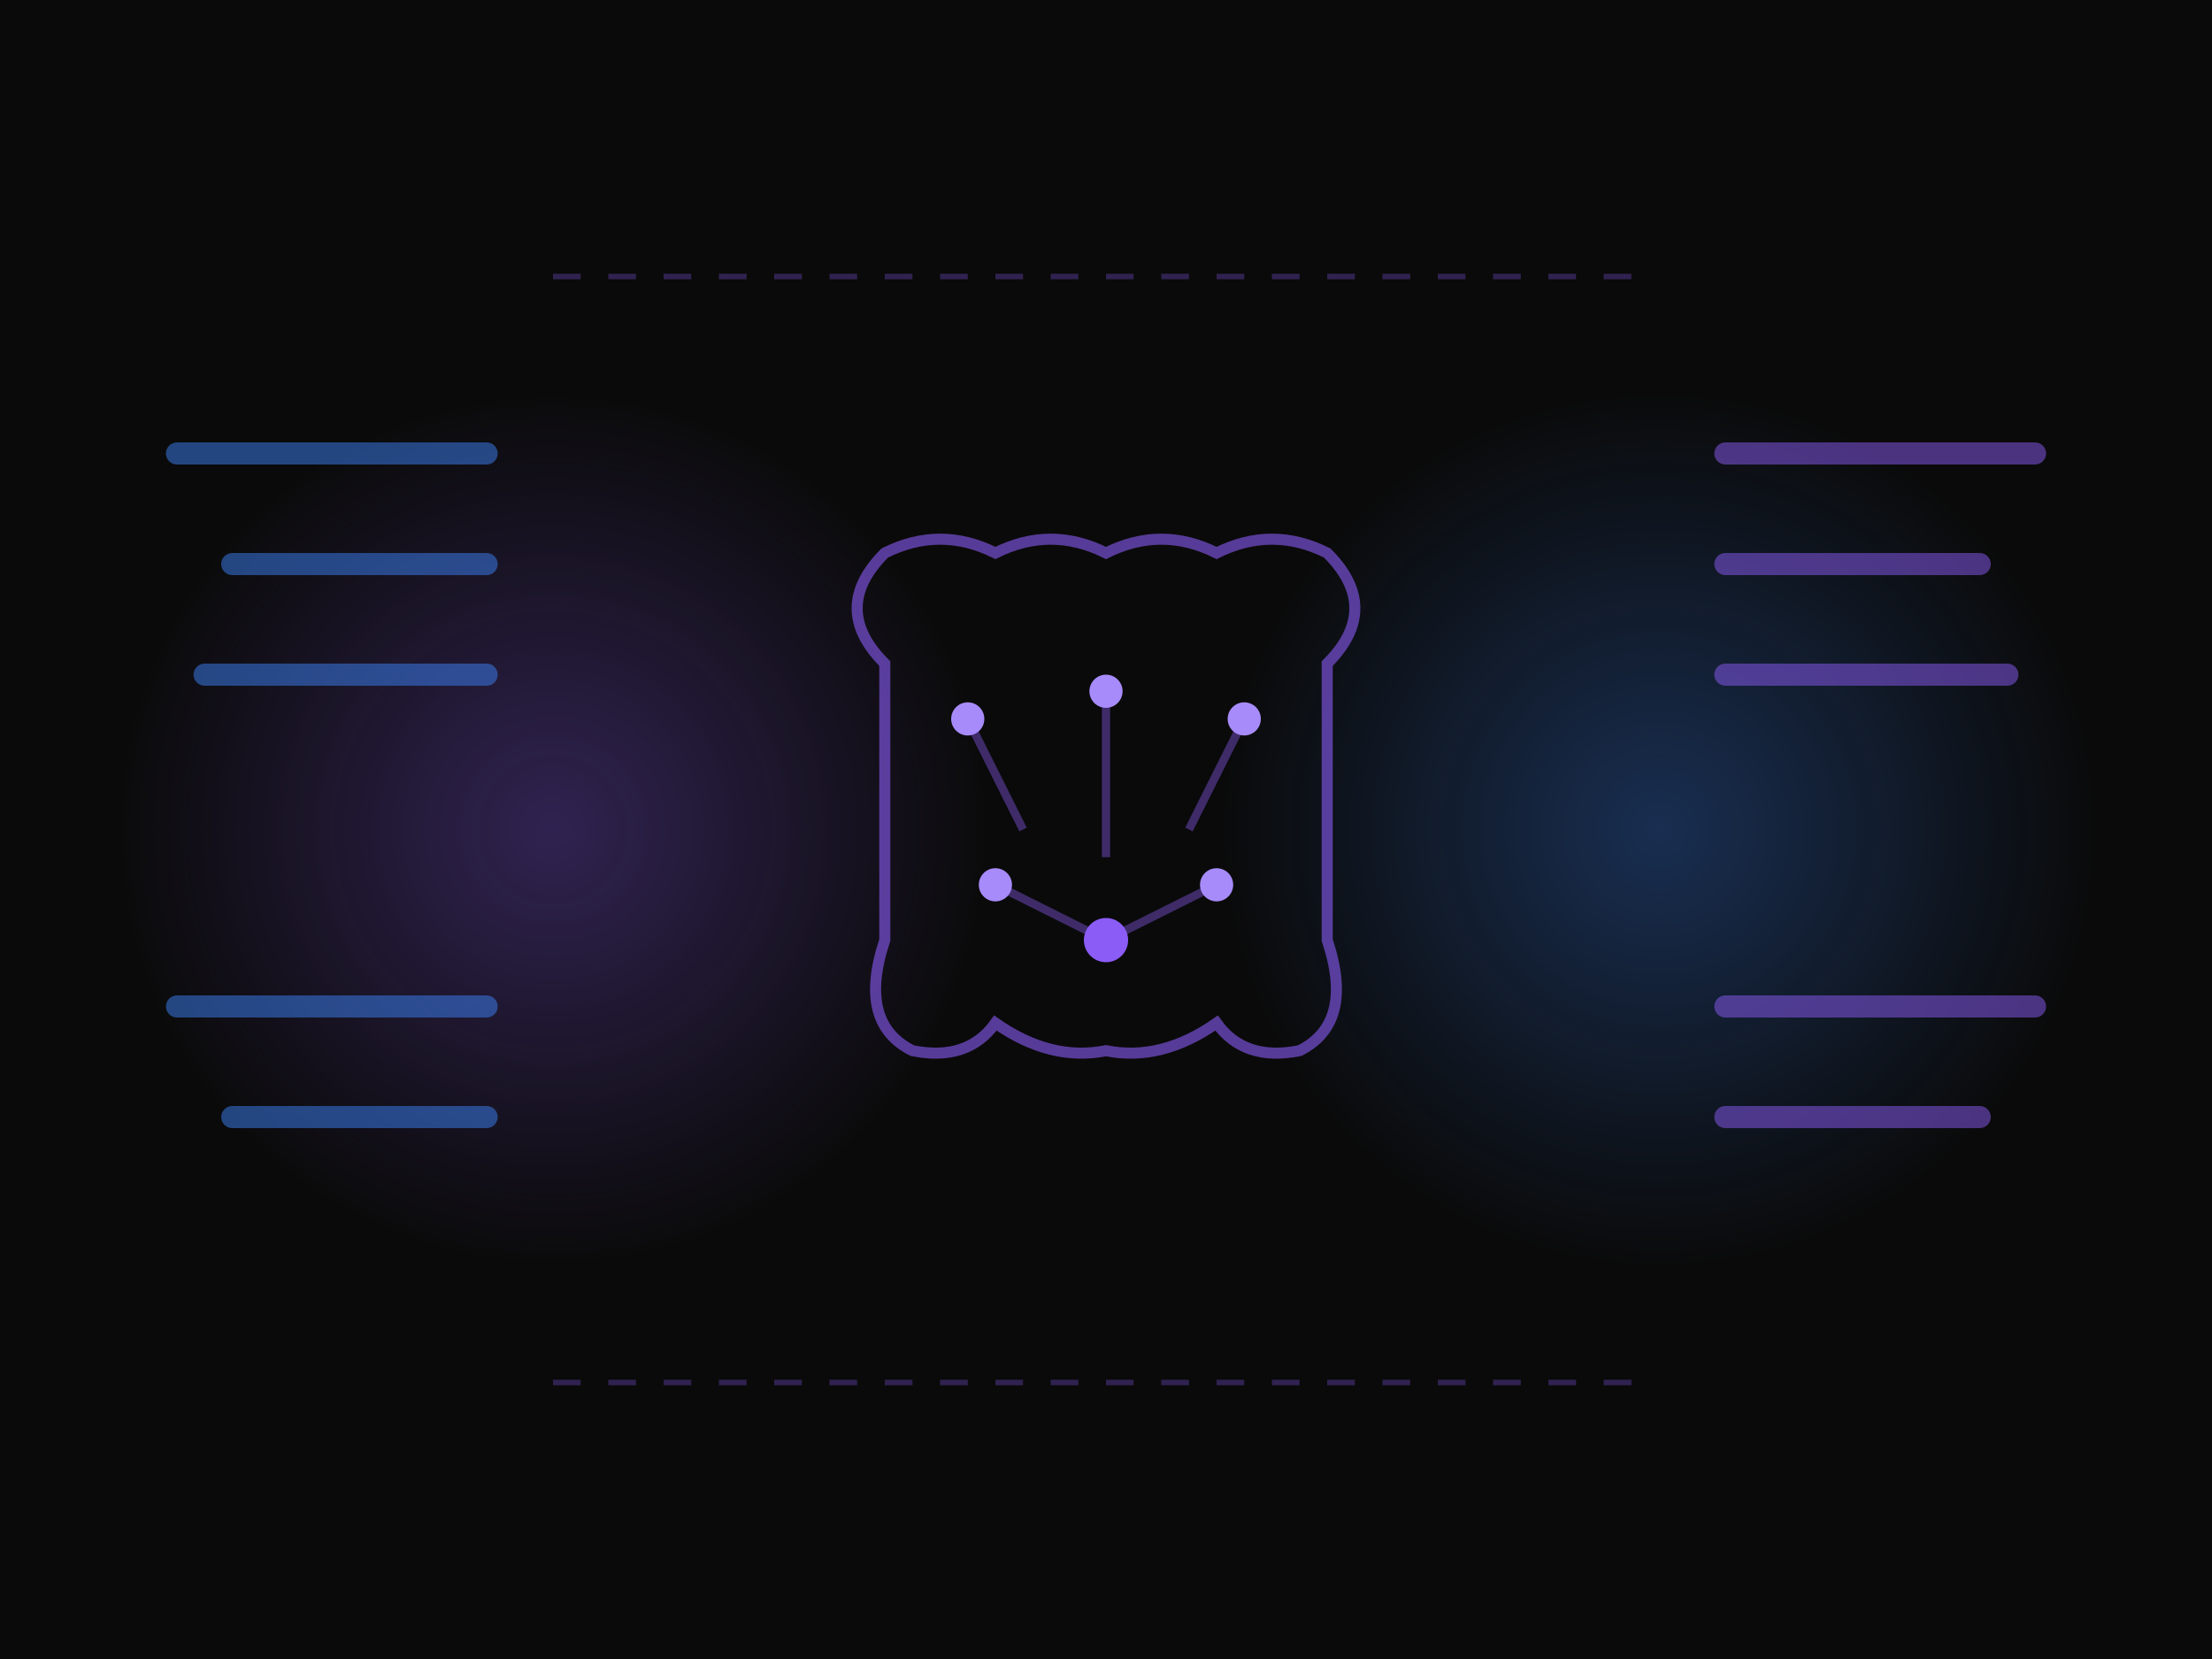
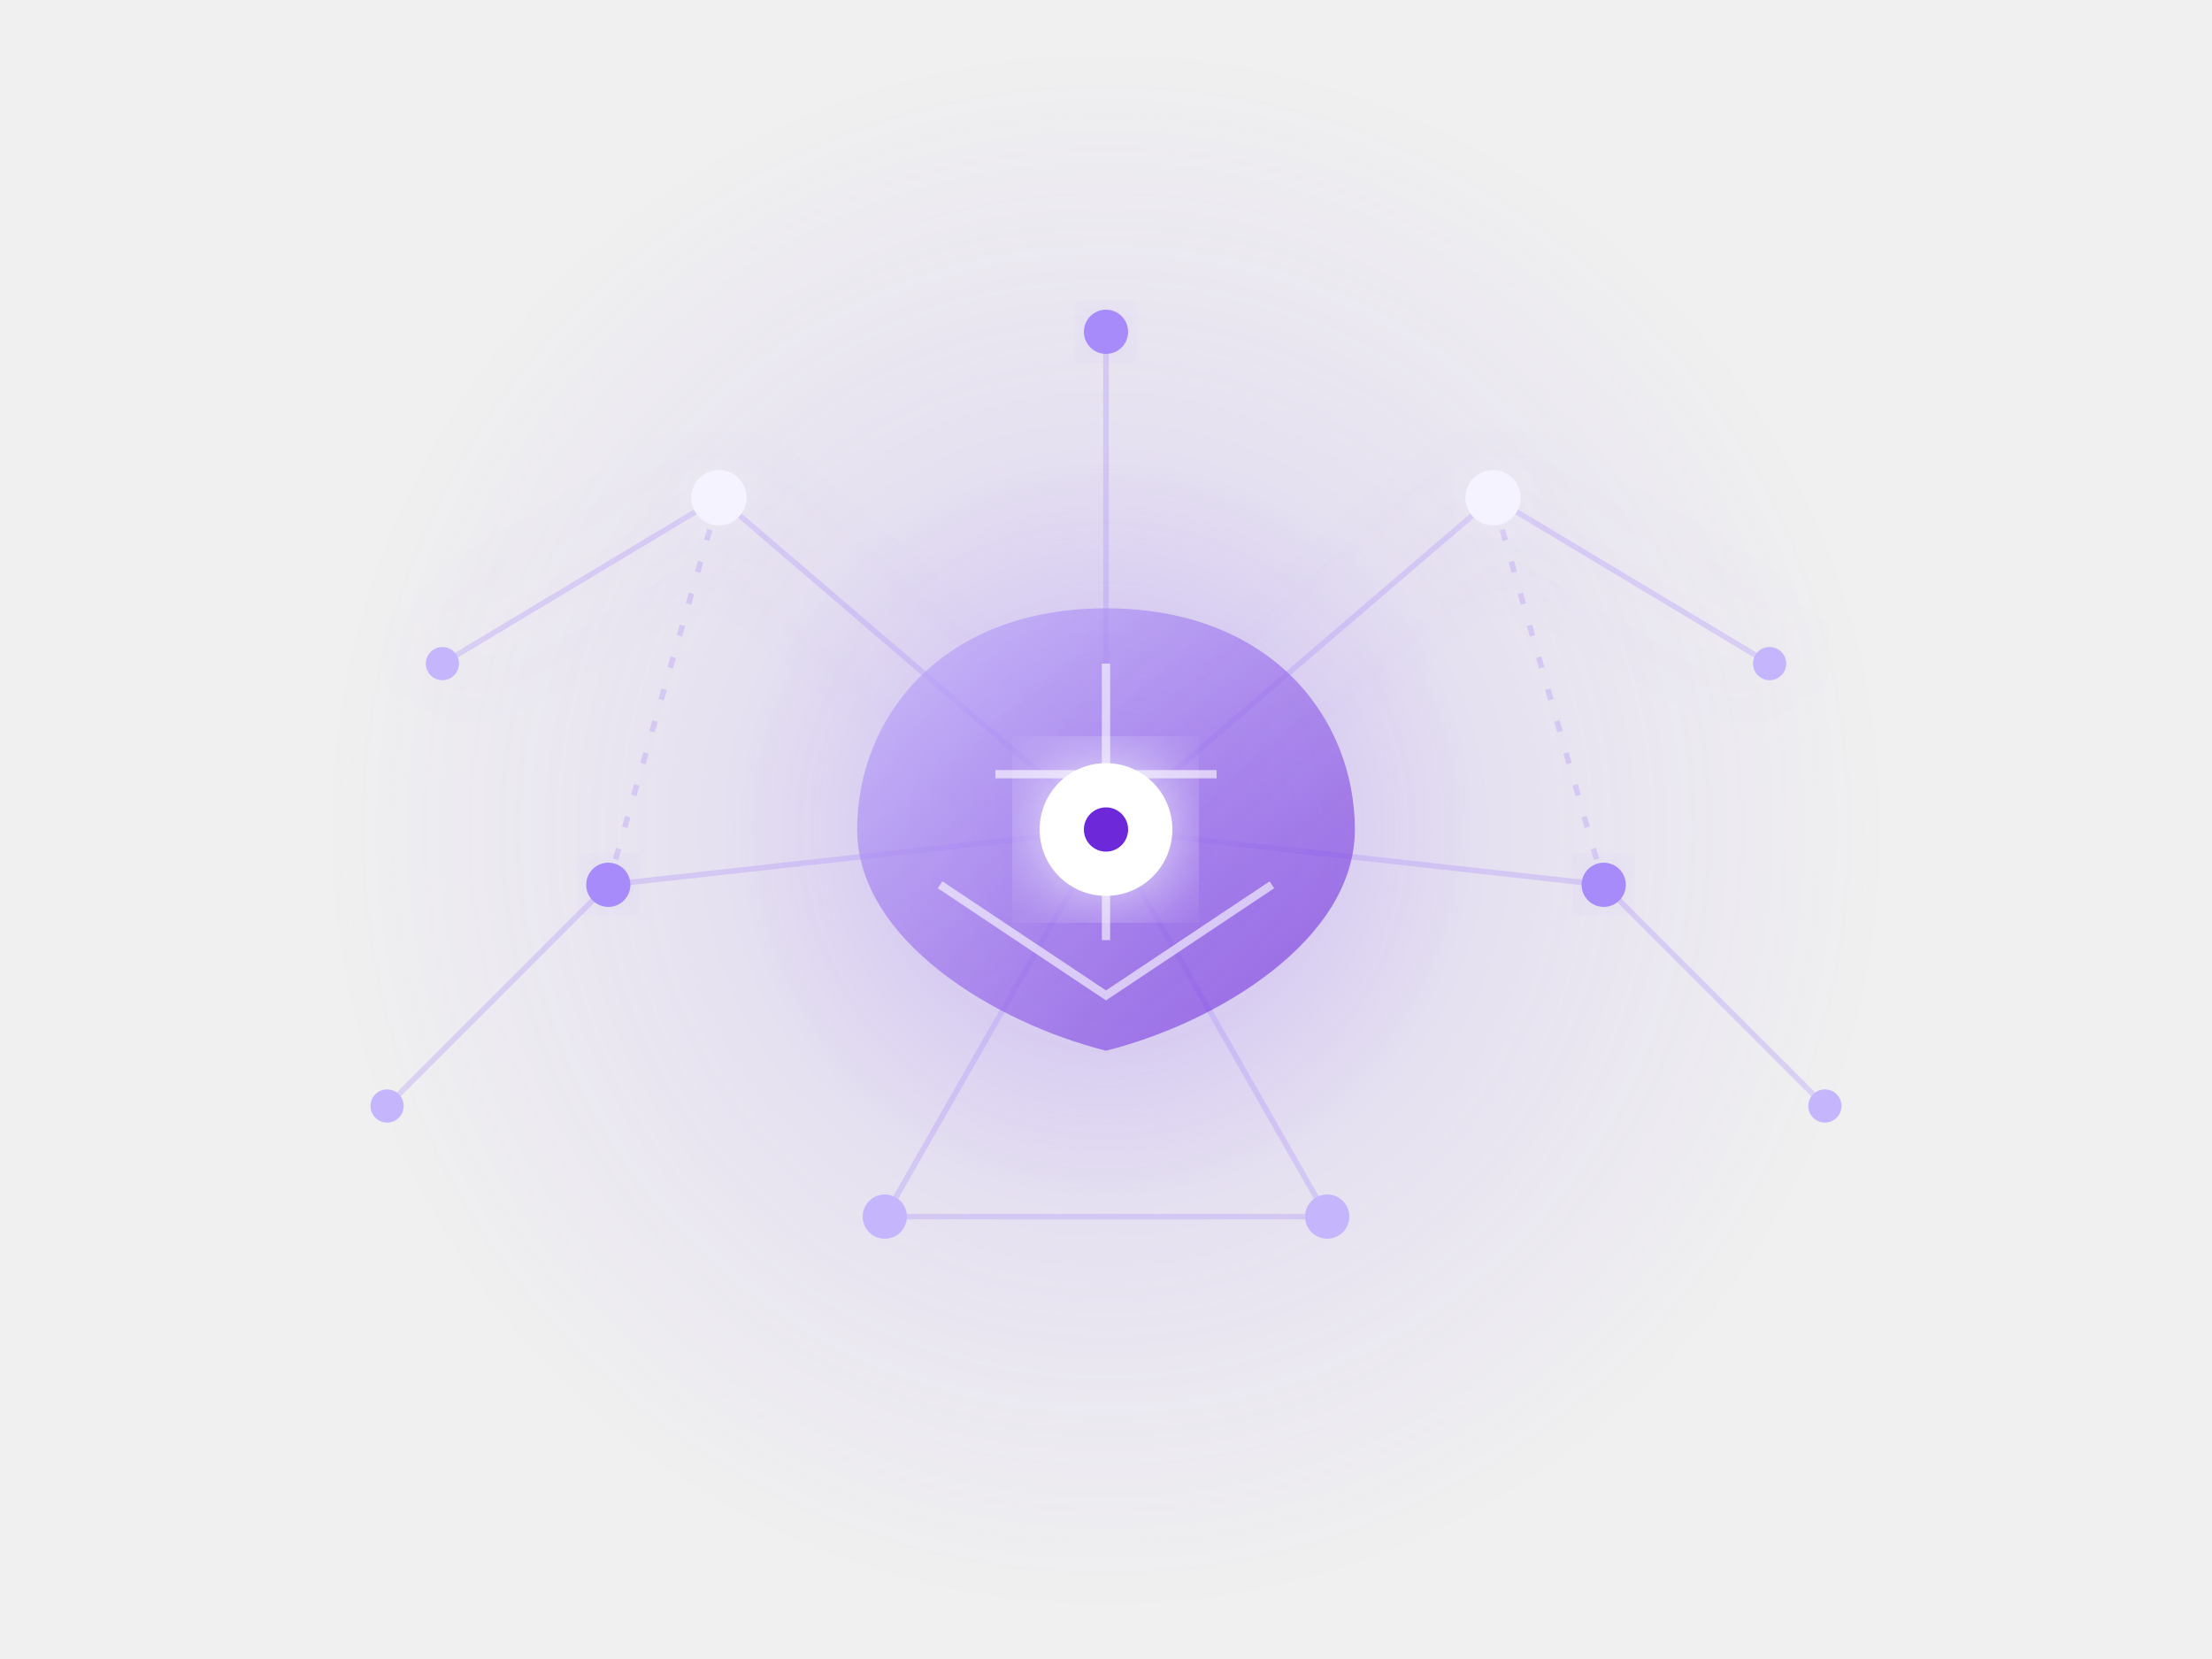
<svg xmlns="http://www.w3.org/2000/svg" viewBox="0 0 400 300" fill="none">
  <style>
-     @keyframes pulse {
-       0%, 100% { opacity: 0.3; }
-       50% { opacity: 0.6; }
+     @keyframes brainPulse {
+       0%, 100% { transform: scale(1); filter: brightness(1) drop-shadow(0 0 10px #8b5cf6); }
+       50% { transform: scale(1.05); filter: brightness(1.3) drop-shadow(0 0 25px #c4b5fd); }
    }
-     @keyframes nodePulse {
-       0%, 100% { r: 3; opacity: 0.6; }
-       50% { r: 4; opacity: 1; }
+     @keyframes synapseFire {
+       0%, 100% { stroke-opacity: 0.2; }
+       50% { stroke-opacity: 1; stroke-width: 2; }
    }
-     @keyframes flowLeft {
-       0% { transform: translateX(0); opacity: 0; }
-       50% { opacity: 1; }
-       100% { transform: translateX(70px); opacity: 0; }
+     @keyframes nodeFloat {
+       0%, 100% { transform: translateY(0px); }
+       50% { transform: translateY(-3px); }
    }
-     @keyframes flowRight {
-       0% { transform: translateX(0); opacity: 0; }
-       50% { opacity: 1; }
-       100% { transform: translateX(-70px); opacity: 0; }
-     }
-     @keyframes dash {
-       to { stroke-dashoffset: -20; }
-     }
-     .glow1 { animation: pulse 3s ease-in-out infinite; }
-     .glow2 { animation: pulse 3s ease-in-out infinite 0.5s; }
-     .node { animation: nodePulse 2s ease-in-out infinite; }
-     .flow-left { animation: flowLeft 2s ease-in-out infinite; }
-     .flow-right { animation: flowRight 2s ease-in-out infinite; }
-     .dash-line { 
-       stroke-dasharray: 5,5; 
-       animation: dash 1s linear infinite;
-     }
+     .brain { animation: brainPulse 3s ease-in-out infinite; transform-origin: 200px 150px; }
+     .syn-1 { animation: synapseFire 2s ease-in-out infinite; }
+     .syn-2 { animation: synapseFire 2.5s ease-in-out infinite 0.5s; }
+     .syn-3 { animation: synapseFire 1.8s ease-in-out infinite 1s; }
+     .node-float { animation: nodeFloat 4s ease-in-out infinite; transform-origin: center; }
  </style>
-   <rect width="400" height="300" fill="#0a0a0a" />
  <defs>
-     <radialGradient id="glow1" cx="50%" cy="50%">
-       <stop offset="0%" style="stop-color:#8b5cf6;stop-opacity:0.3" />
-       <stop offset="100%" style="stop-color:#8b5cf6;stop-opacity:0" />
+     <radialGradient id="violetGlow" cx="50%" cy="50%" r="50%">
+       <stop offset="0%" stop-color="#8b5cf6" stop-opacity="0.4" />
+       <stop offset="50%" stop-color="#8b5cf6" stop-opacity="0.1" />
+       <stop offset="100%" stop-color="#8b5cf6" stop-opacity="0" />
    </radialGradient>
-     <radialGradient id="glow2" cx="50%" cy="50%">
-       <stop offset="0%" style="stop-color:#3b82f6;stop-opacity:0.3" />
-       <stop offset="100%" style="stop-color:#3b82f6;stop-opacity:0" />
-     </radialGradient>
+     <linearGradient id="brainGrad" x1="0%" y1="0%" x2="100%" y2="100%">
+       <stop offset="0%" stop-color="#c4b5fd" stop-opacity="0.9" />
+       <stop offset="100%" stop-color="#6d28d9" stop-opacity="0.8" />
+     </linearGradient>
+     <filter id="neonViolet" x="-20%" y="-20%" width="140%" height="140%">
+       <feGaussianBlur stdDeviation="8" result="blur" />
+       <feMerge>
+         <feMergeNode in="blur" />
+         <feMergeNode in="SourceGraphic" />
+       </feMerge>
+     </filter>
  </defs>
-   <circle cx="100" cy="150" r="80" fill="url(#glow1)" class="glow1" />
-   <circle cx="300" cy="150" r="80" fill="url(#glow2)" class="glow2" />
-   <g transform="translate(200, 150)">
-     <path d="M-40,-30 Q-50,-40 -40,-50 Q-30,-55 -20,-50 Q-10,-55 0,-50 Q10,-55 20,-50 Q30,-55 40,-50 Q50,-40 40,-30 L40,20 Q45,35 35,40 Q25,42 20,35 Q10,42 0,40 Q-10,42 -20,35 Q-25,42 -35,40 Q-45,35 -40,20 Z" fill="none" stroke="#8b5cf6" stroke-width="2" opacity="0.6" />
-     <line x1="-25" y1="-20" x2="-15" y2="0" stroke="#8b5cf6" stroke-width="1.5" opacity="0.4" />
-     <line x1="0" y1="-25" x2="0" y2="5" stroke="#8b5cf6" stroke-width="1.5" opacity="0.4" />
-     <line x1="25" y1="-20" x2="15" y2="0" stroke="#8b5cf6" stroke-width="1.5" opacity="0.4" />
-     <line x1="-20" y1="10" x2="0" y2="20" stroke="#8b5cf6" stroke-width="1.5" opacity="0.4" />
-     <line x1="20" y1="10" x2="0" y2="20" stroke="#8b5cf6" stroke-width="1.5" opacity="0.4" />
-     <circle cx="-25" cy="-20" r="3" fill="#a78bfa" class="node" style="animation-delay: 0s" />
-     <circle cx="0" cy="-25" r="3" fill="#a78bfa" class="node" style="animation-delay: 0.2s" />
-     <circle cx="25" cy="-20" r="3" fill="#a78bfa" class="node" style="animation-delay: 0.4s" />
-     <circle cx="-20" cy="10" r="3" fill="#a78bfa" class="node" style="animation-delay: 0.6s" />
-     <circle cx="20" cy="10" r="3" fill="#a78bfa" class="node" style="animation-delay: 0.8s" />
-     <circle cx="0" cy="20" r="4" fill="#8b5cf6" class="node" style="animation-delay: 1s" />
+   <circle cx="200" cy="150" r="140" fill="url(#violetGlow)" />
+   <g stroke="#a78bfa" stroke-width="1" stroke-opacity="0.3">
+     <path d="M 200 150 L 130 90 L 80 120" class="syn-1" filter="url(#neonViolet)" />
+     <path d="M 200 150 L 110 160 L 70 200" class="syn-2" />
+     <path d="M 130 90 L 110 160" stroke-dasharray="2 4" />
+     <path d="M 200 150 L 270 90 L 320 120" class="syn-3" filter="url(#neonViolet)" />
+     <path d="M 200 150 L 290 160 L 330 200" class="syn-1" />
+     <path d="M 270 90 L 290 160" stroke-dasharray="2 4" />
+     <path d="M 200 150 L 200 60" class="syn-2" />
+     <path d="M 200 150 L 160 220 L 240 220 Z" class="syn-3" />
  </g>
-   <g opacity="0.5">
-     <rect x="30" y="80" width="60" height="4" rx="2" fill="#3b82f6" class="flow-left" style="animation-delay: 0s" />
-     <rect x="40" y="100" width="50" height="4" rx="2" fill="#3b82f6" class="flow-left" style="animation-delay: 0.3s" />
-     <rect x="35" y="120" width="55" height="4" rx="2" fill="#3b82f6" class="flow-left" style="animation-delay: 0.6s" />
-     <rect x="30" y="180" width="60" height="4" rx="2" fill="#3b82f6" class="flow-left" style="animation-delay: 0.9s" />
-     <rect x="40" y="200" width="50" height="4" rx="2" fill="#3b82f6" class="flow-left" style="animation-delay: 1.2s" />
+   <g class="node-float">
+     <circle cx="130" cy="90" r="5" fill="#f5f3ff" filter="url(#neonViolet)" />
+     <circle cx="80" cy="120" r="3" fill="#c4b5fd" />
+     <circle cx="110" cy="160" r="4" fill="#a78bfa" filter="url(#neonViolet)" />
+     <circle cx="70" cy="200" r="3" fill="#c4b5fd" />
+     <circle cx="270" cy="90" r="5" fill="#f5f3ff" filter="url(#neonViolet)" />
+     <circle cx="320" cy="120" r="3" fill="#c4b5fd" />
+     <circle cx="290" cy="160" r="4" fill="#a78bfa" filter="url(#neonViolet)" />
+     <circle cx="330" cy="200" r="3" fill="#c4b5fd" />
+     <circle cx="200" cy="60" r="4" fill="#a78bfa" filter="url(#neonViolet)" />
+     <circle cx="160" cy="220" r="4" fill="#c4b5fd" />
+     <circle cx="240" cy="220" r="4" fill="#c4b5fd" />
  </g>
-   <g opacity="0.5">
-     <rect x="310" y="80" width="60" height="4" rx="2" fill="#8b5cf6" class="flow-right" style="animation-delay: 0.2s" />
-     <rect x="310" y="100" width="50" height="4" rx="2" fill="#8b5cf6" class="flow-right" style="animation-delay: 0.5s" />
-     <rect x="310" y="120" width="55" height="4" rx="2" fill="#8b5cf6" class="flow-right" style="animation-delay: 0.8s" />
-     <rect x="310" y="180" width="60" height="4" rx="2" fill="#8b5cf6" class="flow-right" style="animation-delay: 1.1s" />
-     <rect x="310" y="200" width="50" height="4" rx="2" fill="#8b5cf6" class="flow-right" style="animation-delay: 1.4s" />
-   </g>
-   <g opacity="0.3">
-     <line x1="100" y1="50" x2="300" y2="50" stroke="#8b5cf6" stroke-width="1" class="dash-line" />
-     <line x1="100" y1="250" x2="300" y2="250" stroke="#8b5cf6" stroke-width="1" class="dash-line" />
+   <g class="brain">
+     <path d="M200 110 C 230 110, 245 130, 245 150 C 245 170, 220 185, 200 190 C 180 185, 155 170, 155 150 C 155 130, 170 110, 200 110 Z" fill="url(#brainGrad)" opacity="0.8" />
+     <path d="M200 120 L200 170 M 180 140 L 220 140 M 170 160 L 200 180 L 230 160" stroke="#ffffff" stroke-width="1.5" stroke-opacity="0.6" fill="none" />
+     <circle cx="200" cy="150" r="12" fill="#ffffff" filter="url(#neonViolet)" />
+     <circle cx="200" cy="150" r="4" fill="#6d28d9" />
  </g>
</svg>
